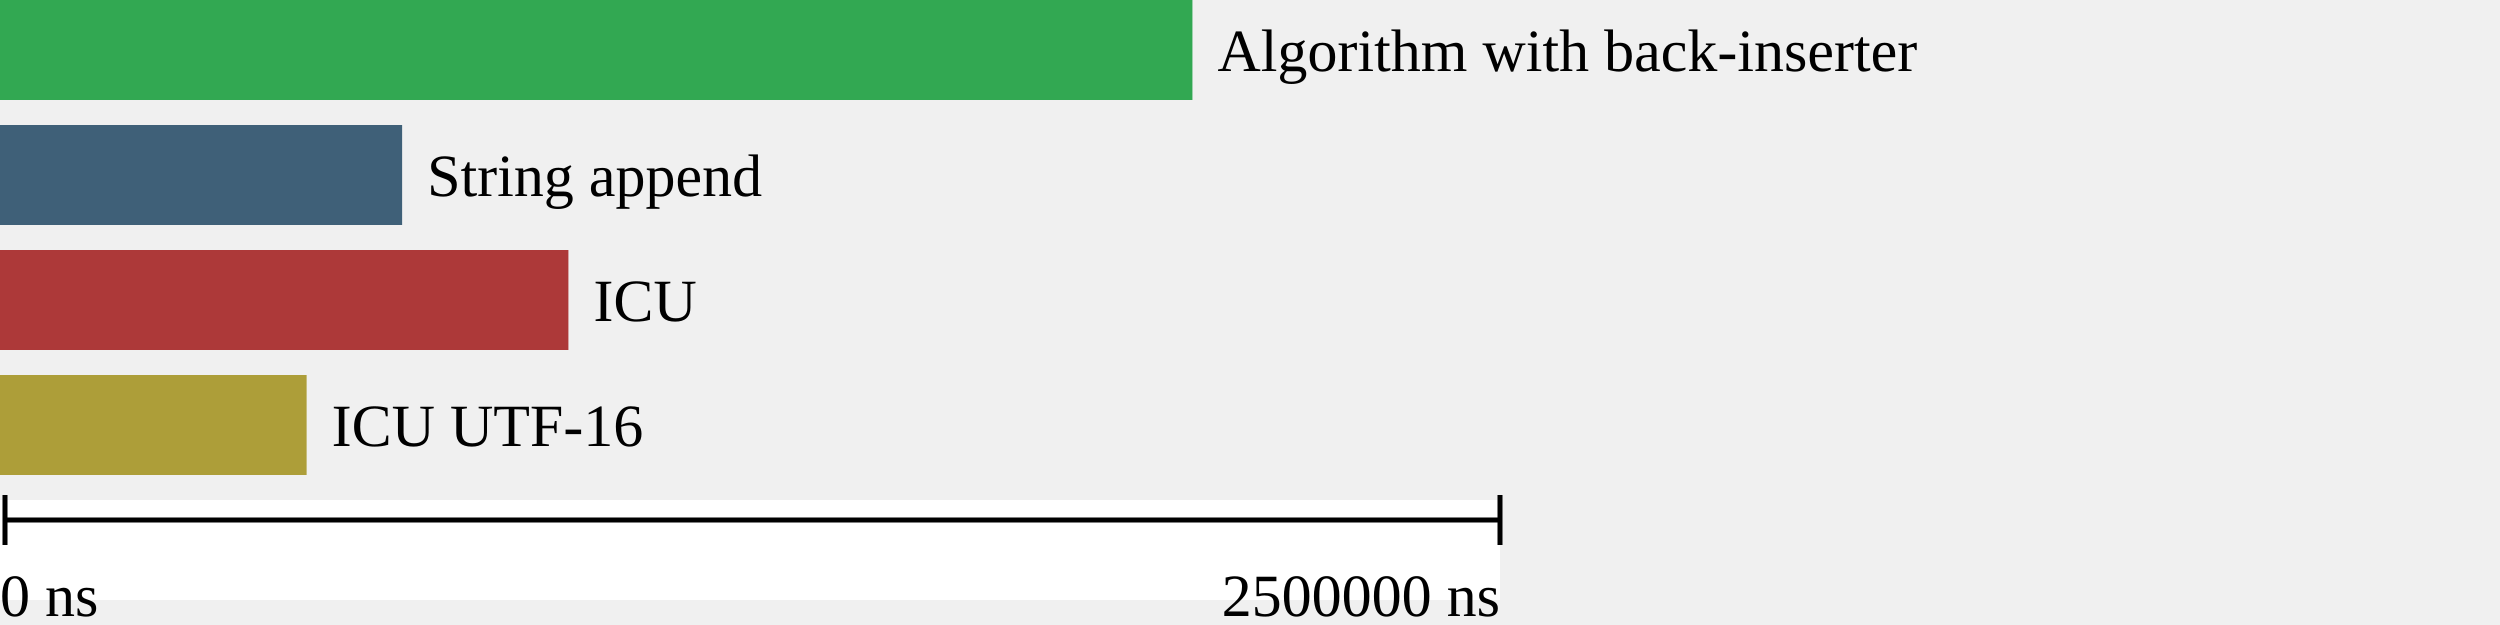
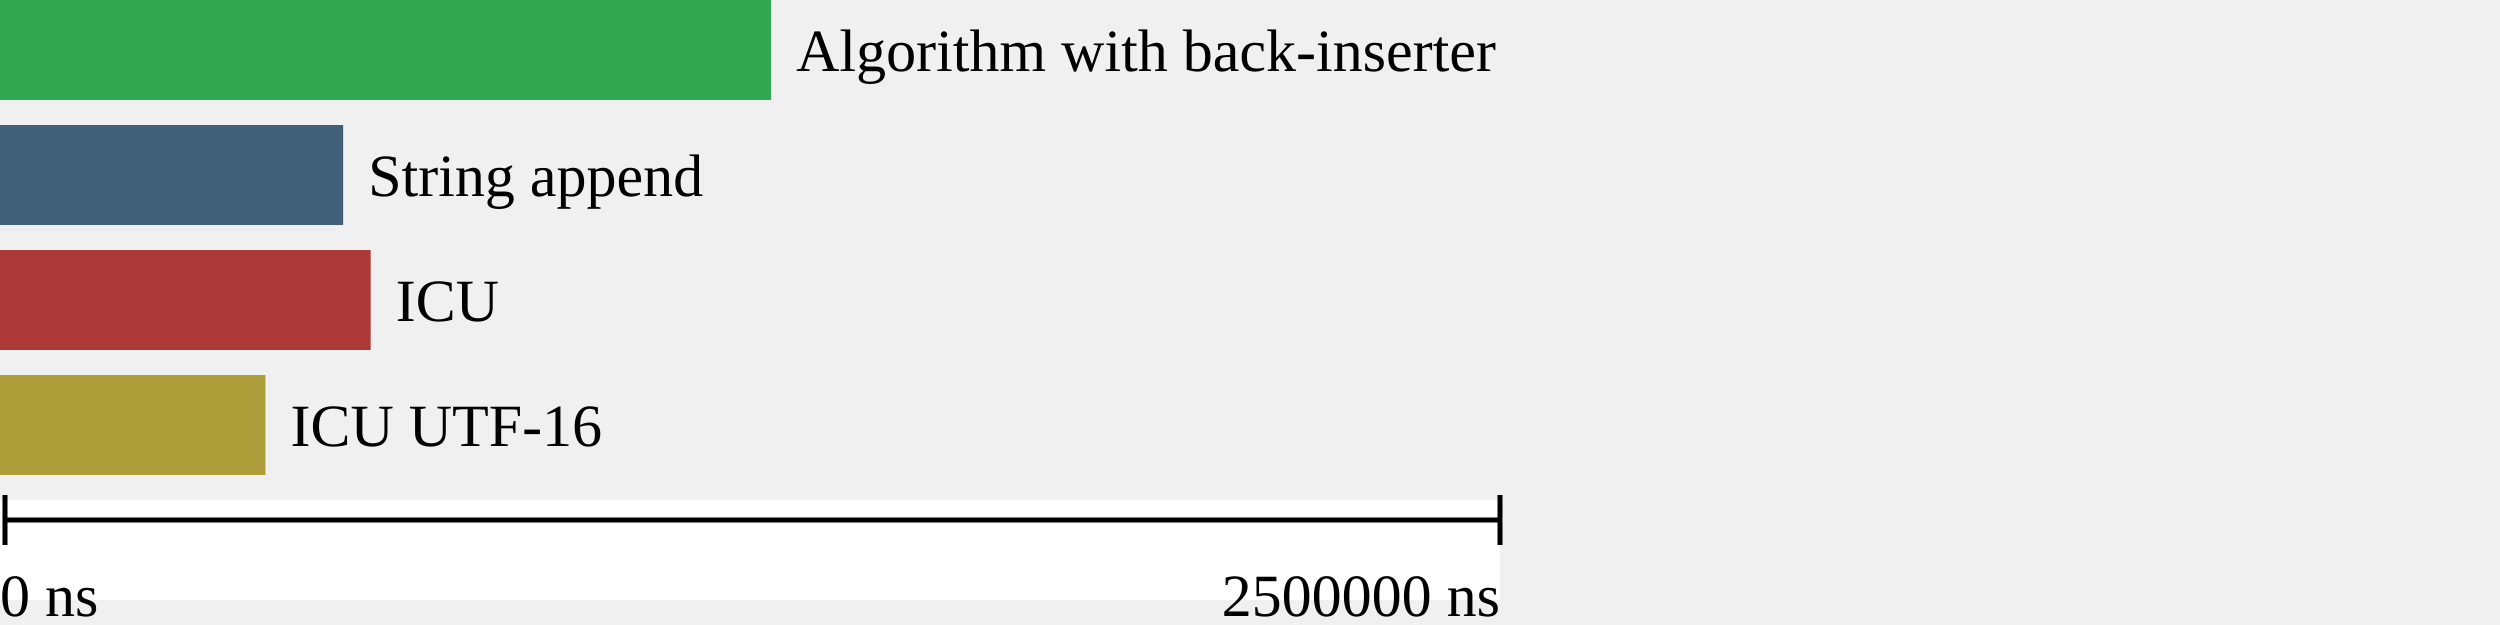
<svg xmlns="http://www.w3.org/2000/svg" version="1.1" width="500" height="125">
-   <rect width="238.485" height="20" y="0" fill="#32a852" />
-   <text x="243.485" y="10.0" dy=".35em" fill="black">Algorithm with back-inserter</text>
-   <rect width="80.425" height="20" y="25" fill="#3f6078" />
-   <text x="85.425" y="35.0" dy=".35em" fill="black">String append</text>
-   <rect width="113.681" height="20" y="50" fill="#ad3939" />
-   <text x="118.681" y="60.0" dy=".35em" fill="black">ICU</text>
-   <rect width="61.324" height="20" y="75" fill="#ad9e39" />
-   <text x="66.324" y="85.0" dy=".35em" fill="black">ICU UTF-16</text>
+   <rect width="154.219" height="20" y="0" fill="#32a852" />
+   <text x="159.219" y="10.0" dy=".35em" fill="black">Algorithm with back-inserter</text>
+   <rect width="68.632" height="20" y="25" fill="#3f6078" />
+   <text x="73.632" y="35.0" dy=".35em" fill="black">String append</text>
+   <rect width="74.131" height="20" y="50" fill="#ad3939" />
+   <text x="79.131" y="60.0" dy=".35em" fill="black">ICU</text>
+   <rect width="53.086" height="20" y="75" fill="#ad9e39" />
+   <text x="58.086" y="85.0" dy=".35em" fill="black">ICU UTF-16</text>
  <rect width="300" height="20" y="100" fill="white" />
  <line x1="1" y1="104" x2="300" y2="104" stroke="black" fill="black" />
  <line x1="1" y1="99" x2="1" y2="109" stroke="black" fill="black" />
  <line x1="300" y1="99" x2="300" y2="109" stroke="black" fill="black" />
  <text x="0" y="119.0" dy=".35em" fill="black">0 ns</text>
  <text x="300" y="119.0" dy=".35em" text-anchor="end" fill="black">2500000 ns</text>
</svg>
